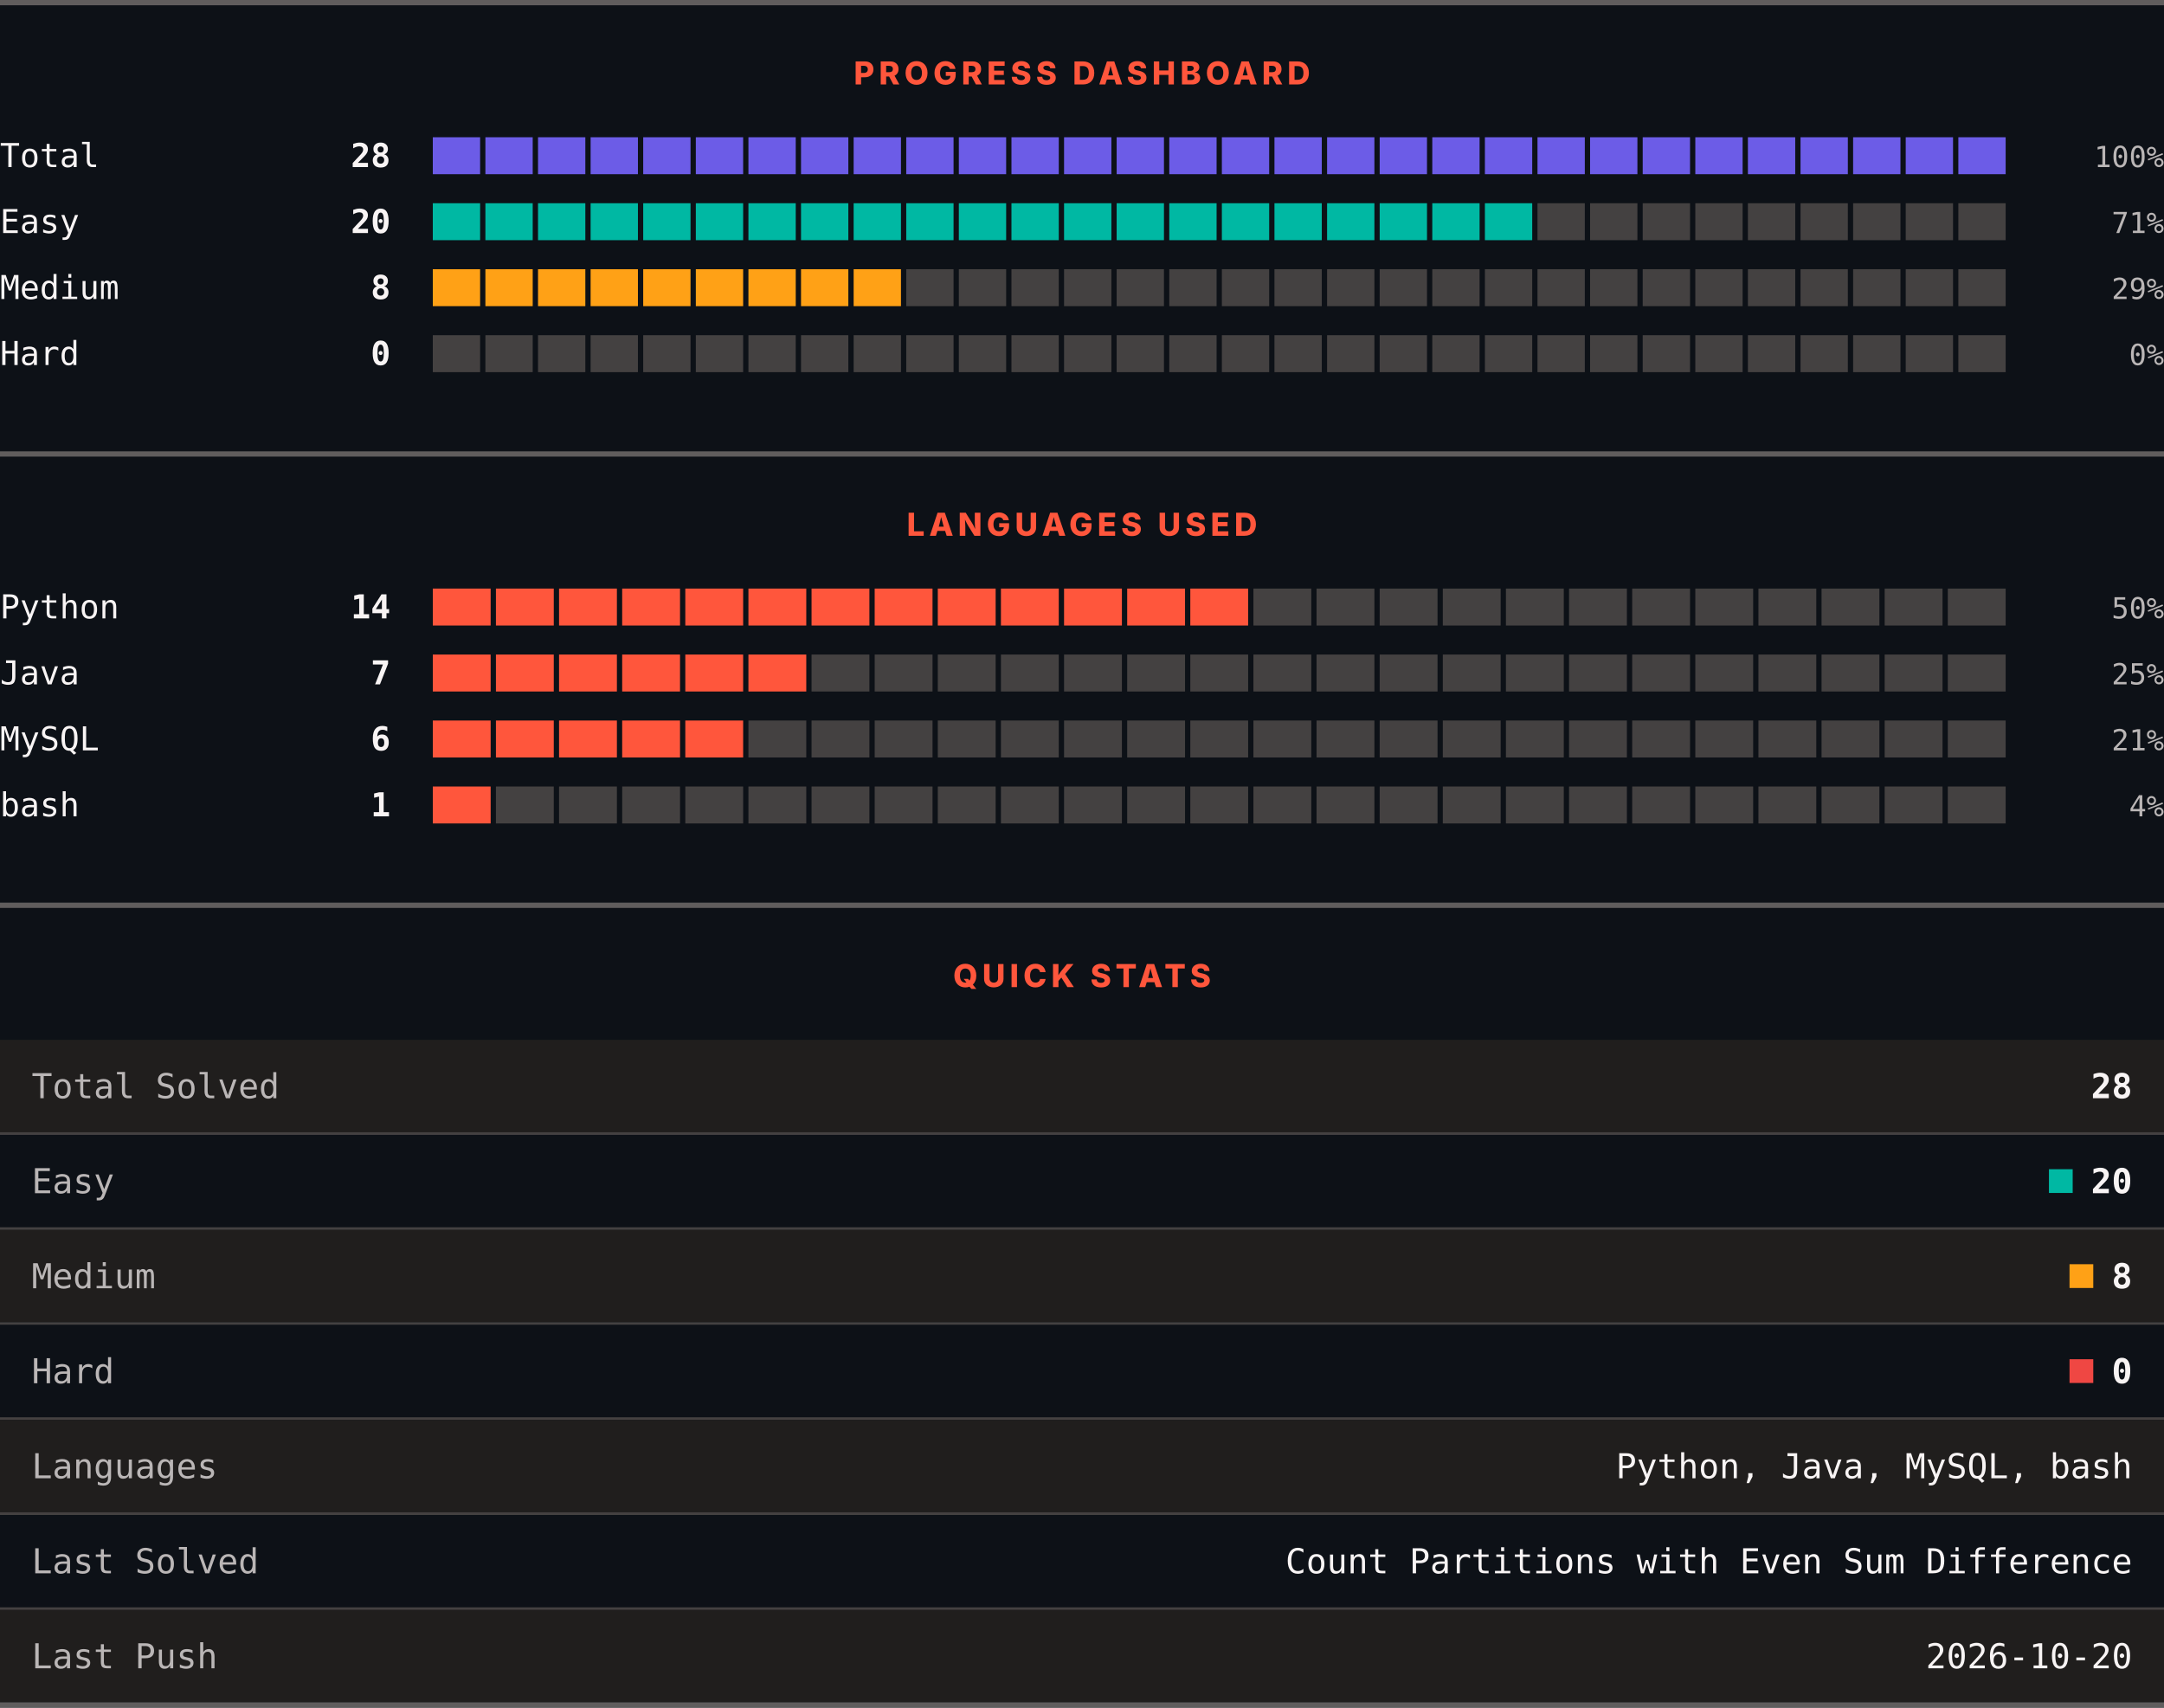
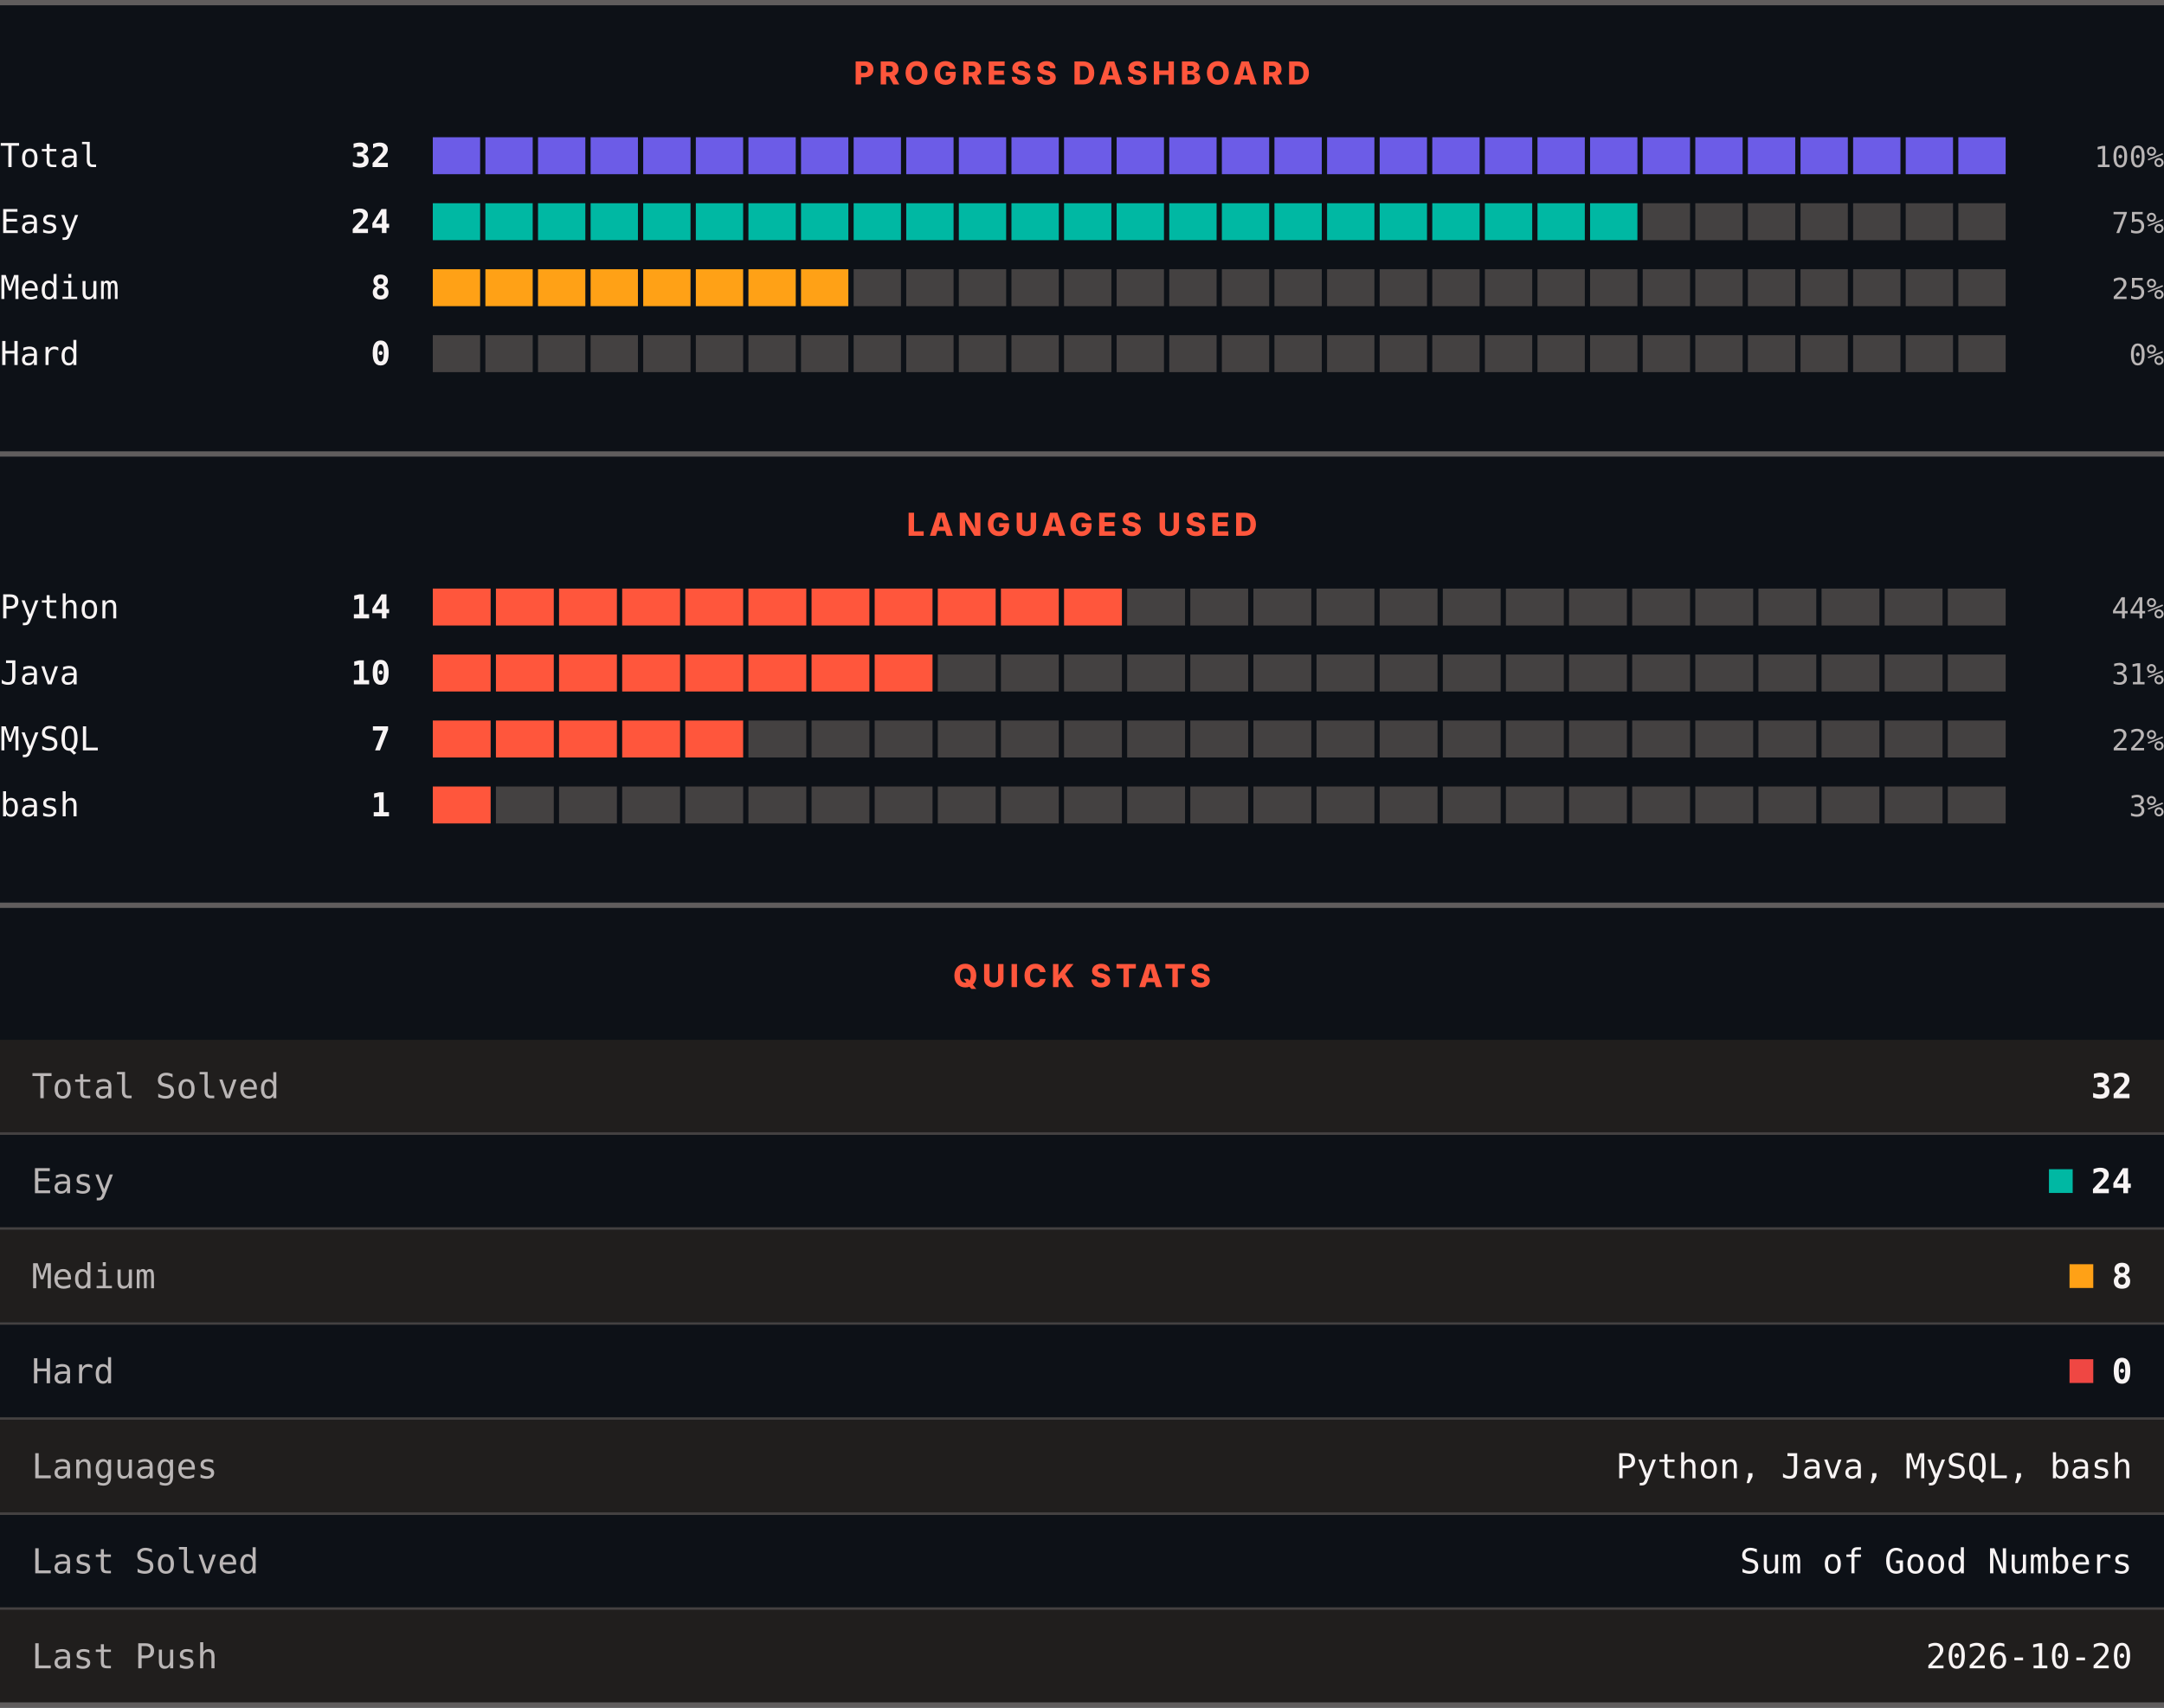
<svg xmlns="http://www.w3.org/2000/svg" width="820" height="647" viewBox="0 0 820 647" role="img" aria-label="LeetCode progress, languages and quick stats">
  <rect width="820" height="647" fill="#0d1117" />
  <rect x="0" y="0" width="820" height="2" fill="#605d5d" />
  <text x="410" y="32" text-anchor="middle" font-family="Archivo, system-ui, -apple-system, Segoe UI, sans-serif" font-size="12" font-weight="800" letter-spacing="1.68" fill="#ff563c">PROGRESS DASHBOARD</text>
  <text x="0" y="63.3" font-family="ui-monospace, SFMono-Regular, Menlo, Consolas, monospace" font-size="12.5" fill="#f8f4f4">Total</text>
-   <text x="148" y="63.3" text-anchor="end" font-family="ui-monospace, SFMono-Regular, Menlo, Consolas, monospace" font-size="12.5" font-weight="700" fill="#f8f4f4">28</text>
+   <text x="148" y="63.3" text-anchor="end" font-family="ui-monospace, SFMono-Regular, Menlo, Consolas, monospace" font-size="12.5" font-weight="700" fill="#f8f4f4">32</text>
  <rect x="164.00" y="52" width="17.93" height="14" fill="#6c5ce7" />
  <rect x="183.93" y="52" width="17.93" height="14" fill="#6c5ce7" />
  <rect x="203.87" y="52" width="17.93" height="14" fill="#6c5ce7" />
  <rect x="223.80" y="52" width="17.93" height="14" fill="#6c5ce7" />
  <rect x="243.73" y="52" width="17.93" height="14" fill="#6c5ce7" />
  <rect x="263.67" y="52" width="17.93" height="14" fill="#6c5ce7" />
  <rect x="283.60" y="52" width="17.93" height="14" fill="#6c5ce7" />
  <rect x="303.53" y="52" width="17.93" height="14" fill="#6c5ce7" />
  <rect x="323.47" y="52" width="17.93" height="14" fill="#6c5ce7" />
  <rect x="343.40" y="52" width="17.93" height="14" fill="#6c5ce7" />
  <rect x="363.33" y="52" width="17.93" height="14" fill="#6c5ce7" />
  <rect x="383.27" y="52" width="17.93" height="14" fill="#6c5ce7" />
  <rect x="403.20" y="52" width="17.93" height="14" fill="#6c5ce7" />
  <rect x="423.13" y="52" width="17.93" height="14" fill="#6c5ce7" />
  <rect x="443.07" y="52" width="17.93" height="14" fill="#6c5ce7" />
  <rect x="463.00" y="52" width="17.93" height="14" fill="#6c5ce7" />
  <rect x="482.93" y="52" width="17.93" height="14" fill="#6c5ce7" />
  <rect x="502.87" y="52" width="17.93" height="14" fill="#6c5ce7" />
  <rect x="522.80" y="52" width="17.93" height="14" fill="#6c5ce7" />
  <rect x="542.73" y="52" width="17.93" height="14" fill="#6c5ce7" />
  <rect x="562.67" y="52" width="17.93" height="14" fill="#6c5ce7" />
  <rect x="582.60" y="52" width="17.93" height="14" fill="#6c5ce7" />
  <rect x="602.53" y="52" width="17.93" height="14" fill="#6c5ce7" />
  <rect x="622.47" y="52" width="17.93" height="14" fill="#6c5ce7" />
  <rect x="642.40" y="52" width="17.93" height="14" fill="#6c5ce7" />
  <rect x="662.33" y="52" width="17.93" height="14" fill="#6c5ce7" />
  <rect x="682.27" y="52" width="17.93" height="14" fill="#6c5ce7" />
  <rect x="702.20" y="52" width="17.93" height="14" fill="#6c5ce7" />
  <rect x="722.13" y="52" width="17.93" height="14" fill="#6c5ce7" />
  <rect x="742.07" y="52" width="17.93" height="14" fill="#6c5ce7" />
  <text x="820" y="63.3" text-anchor="end" font-family="ui-monospace, SFMono-Regular, Menlo, Consolas, monospace" font-size="11" fill="#bab6b6">100%</text>
  <text x="0" y="88.3" font-family="ui-monospace, SFMono-Regular, Menlo, Consolas, monospace" font-size="12.5" fill="#f8f4f4">Easy</text>
-   <text x="148" y="88.3" text-anchor="end" font-family="ui-monospace, SFMono-Regular, Menlo, Consolas, monospace" font-size="12.5" font-weight="700" fill="#f8f4f4">20</text>
+   <text x="148" y="88.3" text-anchor="end" font-family="ui-monospace, SFMono-Regular, Menlo, Consolas, monospace" font-size="12.5" font-weight="700" fill="#f8f4f4">24</text>
  <rect x="164.00" y="77" width="17.93" height="14" fill="#00b8a3" />
  <rect x="183.93" y="77" width="17.93" height="14" fill="#00b8a3" />
  <rect x="203.87" y="77" width="17.93" height="14" fill="#00b8a3" />
  <rect x="223.80" y="77" width="17.93" height="14" fill="#00b8a3" />
  <rect x="243.73" y="77" width="17.93" height="14" fill="#00b8a3" />
  <rect x="263.67" y="77" width="17.93" height="14" fill="#00b8a3" />
  <rect x="283.60" y="77" width="17.93" height="14" fill="#00b8a3" />
  <rect x="303.53" y="77" width="17.93" height="14" fill="#00b8a3" />
  <rect x="323.47" y="77" width="17.93" height="14" fill="#00b8a3" />
  <rect x="343.40" y="77" width="17.93" height="14" fill="#00b8a3" />
  <rect x="363.33" y="77" width="17.93" height="14" fill="#00b8a3" />
  <rect x="383.27" y="77" width="17.93" height="14" fill="#00b8a3" />
  <rect x="403.20" y="77" width="17.93" height="14" fill="#00b8a3" />
  <rect x="423.13" y="77" width="17.93" height="14" fill="#00b8a3" />
  <rect x="443.07" y="77" width="17.93" height="14" fill="#00b8a3" />
  <rect x="463.00" y="77" width="17.93" height="14" fill="#00b8a3" />
  <rect x="482.93" y="77" width="17.93" height="14" fill="#00b8a3" />
  <rect x="502.87" y="77" width="17.93" height="14" fill="#00b8a3" />
  <rect x="522.80" y="77" width="17.93" height="14" fill="#00b8a3" />
  <rect x="542.73" y="77" width="17.93" height="14" fill="#00b8a3" />
  <rect x="562.67" y="77" width="17.93" height="14" fill="#00b8a3" />
-   <rect x="582.60" y="77" width="17.93" height="14" fill="#444141" />
-   <rect x="602.53" y="77" width="17.93" height="14" fill="#444141" />
+   <rect x="582.60" y="77" width="17.93" height="14" fill="#00b8a3" />
+   <rect x="602.53" y="77" width="17.93" height="14" fill="#00b8a3" />
  <rect x="622.47" y="77" width="17.93" height="14" fill="#444141" />
  <rect x="642.40" y="77" width="17.93" height="14" fill="#444141" />
  <rect x="662.33" y="77" width="17.93" height="14" fill="#444141" />
  <rect x="682.27" y="77" width="17.93" height="14" fill="#444141" />
  <rect x="702.20" y="77" width="17.93" height="14" fill="#444141" />
  <rect x="722.13" y="77" width="17.93" height="14" fill="#444141" />
  <rect x="742.07" y="77" width="17.93" height="14" fill="#444141" />
-   <text x="820" y="88.3" text-anchor="end" font-family="ui-monospace, SFMono-Regular, Menlo, Consolas, monospace" font-size="11" fill="#bab6b6">71%</text>
+   <text x="820" y="88.3" text-anchor="end" font-family="ui-monospace, SFMono-Regular, Menlo, Consolas, monospace" font-size="11" fill="#bab6b6">75%</text>
  <text x="0" y="113.3" font-family="ui-monospace, SFMono-Regular, Menlo, Consolas, monospace" font-size="12.5" fill="#f8f4f4">Medium</text>
  <text x="148" y="113.3" text-anchor="end" font-family="ui-monospace, SFMono-Regular, Menlo, Consolas, monospace" font-size="12.5" font-weight="700" fill="#f8f4f4">8</text>
  <rect x="164.00" y="102" width="17.93" height="14" fill="#ffa116" />
  <rect x="183.93" y="102" width="17.93" height="14" fill="#ffa116" />
  <rect x="203.87" y="102" width="17.93" height="14" fill="#ffa116" />
  <rect x="223.80" y="102" width="17.93" height="14" fill="#ffa116" />
  <rect x="243.73" y="102" width="17.93" height="14" fill="#ffa116" />
  <rect x="263.67" y="102" width="17.93" height="14" fill="#ffa116" />
  <rect x="283.60" y="102" width="17.93" height="14" fill="#ffa116" />
  <rect x="303.53" y="102" width="17.93" height="14" fill="#ffa116" />
-   <rect x="323.47" y="102" width="17.93" height="14" fill="#ffa116" />
+   <rect x="323.47" y="102" width="17.93" height="14" fill="#444141" />
  <rect x="343.40" y="102" width="17.93" height="14" fill="#444141" />
  <rect x="363.33" y="102" width="17.93" height="14" fill="#444141" />
  <rect x="383.27" y="102" width="17.93" height="14" fill="#444141" />
  <rect x="403.20" y="102" width="17.93" height="14" fill="#444141" />
  <rect x="423.13" y="102" width="17.93" height="14" fill="#444141" />
  <rect x="443.07" y="102" width="17.93" height="14" fill="#444141" />
  <rect x="463.00" y="102" width="17.93" height="14" fill="#444141" />
  <rect x="482.93" y="102" width="17.93" height="14" fill="#444141" />
  <rect x="502.87" y="102" width="17.93" height="14" fill="#444141" />
  <rect x="522.80" y="102" width="17.93" height="14" fill="#444141" />
  <rect x="542.73" y="102" width="17.93" height="14" fill="#444141" />
  <rect x="562.67" y="102" width="17.93" height="14" fill="#444141" />
  <rect x="582.60" y="102" width="17.93" height="14" fill="#444141" />
  <rect x="602.53" y="102" width="17.93" height="14" fill="#444141" />
  <rect x="622.47" y="102" width="17.93" height="14" fill="#444141" />
  <rect x="642.40" y="102" width="17.93" height="14" fill="#444141" />
  <rect x="662.33" y="102" width="17.93" height="14" fill="#444141" />
  <rect x="682.27" y="102" width="17.93" height="14" fill="#444141" />
  <rect x="702.20" y="102" width="17.93" height="14" fill="#444141" />
  <rect x="722.13" y="102" width="17.93" height="14" fill="#444141" />
  <rect x="742.07" y="102" width="17.93" height="14" fill="#444141" />
-   <text x="820" y="113.3" text-anchor="end" font-family="ui-monospace, SFMono-Regular, Menlo, Consolas, monospace" font-size="11" fill="#bab6b6">29%</text>
+   <text x="820" y="113.3" text-anchor="end" font-family="ui-monospace, SFMono-Regular, Menlo, Consolas, monospace" font-size="11" fill="#bab6b6">25%</text>
  <text x="0" y="138.3" font-family="ui-monospace, SFMono-Regular, Menlo, Consolas, monospace" font-size="12.5" fill="#f8f4f4">Hard</text>
  <text x="148" y="138.3" text-anchor="end" font-family="ui-monospace, SFMono-Regular, Menlo, Consolas, monospace" font-size="12.5" font-weight="700" fill="#f8f4f4">0</text>
  <rect x="164.00" y="127" width="17.93" height="14" fill="#444141" />
  <rect x="183.93" y="127" width="17.93" height="14" fill="#444141" />
  <rect x="203.87" y="127" width="17.93" height="14" fill="#444141" />
  <rect x="223.80" y="127" width="17.93" height="14" fill="#444141" />
  <rect x="243.73" y="127" width="17.93" height="14" fill="#444141" />
  <rect x="263.67" y="127" width="17.93" height="14" fill="#444141" />
  <rect x="283.60" y="127" width="17.93" height="14" fill="#444141" />
  <rect x="303.53" y="127" width="17.93" height="14" fill="#444141" />
  <rect x="323.47" y="127" width="17.93" height="14" fill="#444141" />
  <rect x="343.40" y="127" width="17.93" height="14" fill="#444141" />
  <rect x="363.33" y="127" width="17.93" height="14" fill="#444141" />
  <rect x="383.27" y="127" width="17.93" height="14" fill="#444141" />
  <rect x="403.20" y="127" width="17.93" height="14" fill="#444141" />
  <rect x="423.13" y="127" width="17.93" height="14" fill="#444141" />
  <rect x="443.07" y="127" width="17.93" height="14" fill="#444141" />
  <rect x="463.00" y="127" width="17.93" height="14" fill="#444141" />
  <rect x="482.93" y="127" width="17.93" height="14" fill="#444141" />
  <rect x="502.87" y="127" width="17.93" height="14" fill="#444141" />
  <rect x="522.80" y="127" width="17.93" height="14" fill="#444141" />
  <rect x="542.73" y="127" width="17.93" height="14" fill="#444141" />
  <rect x="562.67" y="127" width="17.93" height="14" fill="#444141" />
  <rect x="582.60" y="127" width="17.93" height="14" fill="#444141" />
  <rect x="602.53" y="127" width="17.93" height="14" fill="#444141" />
  <rect x="622.47" y="127" width="17.93" height="14" fill="#444141" />
  <rect x="642.40" y="127" width="17.93" height="14" fill="#444141" />
  <rect x="662.33" y="127" width="17.93" height="14" fill="#444141" />
  <rect x="682.27" y="127" width="17.93" height="14" fill="#444141" />
  <rect x="702.20" y="127" width="17.93" height="14" fill="#444141" />
  <rect x="722.13" y="127" width="17.93" height="14" fill="#444141" />
  <rect x="742.07" y="127" width="17.93" height="14" fill="#444141" />
  <text x="820" y="138.3" text-anchor="end" font-family="ui-monospace, SFMono-Regular, Menlo, Consolas, monospace" font-size="11" fill="#bab6b6">0%</text>
  <rect x="0" y="171" width="820" height="2" fill="#605d5d" />
  <text x="410" y="203" text-anchor="middle" font-family="Archivo, system-ui, -apple-system, Segoe UI, sans-serif" font-size="12" font-weight="800" letter-spacing="1.68" fill="#ff563c">LANGUAGES USED</text>
  <text x="0" y="234.3" font-family="ui-monospace, SFMono-Regular, Menlo, Consolas, monospace" font-size="12.5" fill="#f8f4f4">Python</text>
  <text x="148" y="234.3" text-anchor="end" font-family="ui-monospace, SFMono-Regular, Menlo, Consolas, monospace" font-size="12.5" font-weight="700" fill="#f8f4f4">14</text>
  <rect x="164.00" y="223" width="21.92" height="14" fill="#ff563c" />
  <rect x="187.92" y="223" width="21.92" height="14" fill="#ff563c" />
  <rect x="211.84" y="223" width="21.92" height="14" fill="#ff563c" />
  <rect x="235.76" y="223" width="21.92" height="14" fill="#ff563c" />
  <rect x="259.68" y="223" width="21.92" height="14" fill="#ff563c" />
  <rect x="283.60" y="223" width="21.92" height="14" fill="#ff563c" />
  <rect x="307.52" y="223" width="21.92" height="14" fill="#ff563c" />
  <rect x="331.44" y="223" width="21.92" height="14" fill="#ff563c" />
  <rect x="355.36" y="223" width="21.92" height="14" fill="#ff563c" />
  <rect x="379.28" y="223" width="21.92" height="14" fill="#ff563c" />
  <rect x="403.20" y="223" width="21.92" height="14" fill="#ff563c" />
-   <rect x="427.12" y="223" width="21.92" height="14" fill="#ff563c" />
-   <rect x="451.04" y="223" width="21.92" height="14" fill="#ff563c" />
+   <rect x="427.12" y="223" width="21.92" height="14" fill="#444141" />
+   <rect x="451.04" y="223" width="21.92" height="14" fill="#444141" />
  <rect x="474.96" y="223" width="21.92" height="14" fill="#444141" />
  <rect x="498.88" y="223" width="21.92" height="14" fill="#444141" />
  <rect x="522.80" y="223" width="21.92" height="14" fill="#444141" />
  <rect x="546.72" y="223" width="21.92" height="14" fill="#444141" />
  <rect x="570.64" y="223" width="21.92" height="14" fill="#444141" />
  <rect x="594.56" y="223" width="21.92" height="14" fill="#444141" />
  <rect x="618.48" y="223" width="21.92" height="14" fill="#444141" />
  <rect x="642.40" y="223" width="21.92" height="14" fill="#444141" />
  <rect x="666.32" y="223" width="21.92" height="14" fill="#444141" />
  <rect x="690.24" y="223" width="21.92" height="14" fill="#444141" />
  <rect x="714.16" y="223" width="21.92" height="14" fill="#444141" />
  <rect x="738.08" y="223" width="21.92" height="14" fill="#444141" />
-   <text x="820" y="234.3" text-anchor="end" font-family="ui-monospace, SFMono-Regular, Menlo, Consolas, monospace" font-size="11" fill="#bab6b6">50%</text>
+   <text x="820" y="234.3" text-anchor="end" font-family="ui-monospace, SFMono-Regular, Menlo, Consolas, monospace" font-size="11" fill="#bab6b6">44%</text>
  <text x="0" y="259.3" font-family="ui-monospace, SFMono-Regular, Menlo, Consolas, monospace" font-size="12.5" fill="#f8f4f4">Java</text>
-   <text x="148" y="259.3" text-anchor="end" font-family="ui-monospace, SFMono-Regular, Menlo, Consolas, monospace" font-size="12.5" font-weight="700" fill="#f8f4f4">7</text>
+   <text x="148" y="259.3" text-anchor="end" font-family="ui-monospace, SFMono-Regular, Menlo, Consolas, monospace" font-size="12.5" font-weight="700" fill="#f8f4f4">10</text>
  <rect x="164.00" y="248" width="21.92" height="14" fill="#ff563c" />
  <rect x="187.92" y="248" width="21.92" height="14" fill="#ff563c" />
  <rect x="211.84" y="248" width="21.92" height="14" fill="#ff563c" />
  <rect x="235.76" y="248" width="21.92" height="14" fill="#ff563c" />
  <rect x="259.68" y="248" width="21.92" height="14" fill="#ff563c" />
  <rect x="283.60" y="248" width="21.92" height="14" fill="#ff563c" />
-   <rect x="307.52" y="248" width="21.92" height="14" fill="#444141" />
-   <rect x="331.44" y="248" width="21.92" height="14" fill="#444141" />
+   <rect x="307.52" y="248" width="21.92" height="14" fill="#ff563c" />
+   <rect x="331.44" y="248" width="21.92" height="14" fill="#ff563c" />
  <rect x="355.36" y="248" width="21.92" height="14" fill="#444141" />
  <rect x="379.28" y="248" width="21.92" height="14" fill="#444141" />
  <rect x="403.20" y="248" width="21.92" height="14" fill="#444141" />
  <rect x="427.12" y="248" width="21.92" height="14" fill="#444141" />
  <rect x="451.04" y="248" width="21.92" height="14" fill="#444141" />
  <rect x="474.96" y="248" width="21.92" height="14" fill="#444141" />
  <rect x="498.88" y="248" width="21.92" height="14" fill="#444141" />
  <rect x="522.80" y="248" width="21.92" height="14" fill="#444141" />
  <rect x="546.72" y="248" width="21.92" height="14" fill="#444141" />
  <rect x="570.64" y="248" width="21.92" height="14" fill="#444141" />
  <rect x="594.56" y="248" width="21.92" height="14" fill="#444141" />
  <rect x="618.48" y="248" width="21.92" height="14" fill="#444141" />
  <rect x="642.40" y="248" width="21.92" height="14" fill="#444141" />
  <rect x="666.32" y="248" width="21.92" height="14" fill="#444141" />
  <rect x="690.24" y="248" width="21.92" height="14" fill="#444141" />
  <rect x="714.16" y="248" width="21.92" height="14" fill="#444141" />
  <rect x="738.08" y="248" width="21.92" height="14" fill="#444141" />
-   <text x="820" y="259.3" text-anchor="end" font-family="ui-monospace, SFMono-Regular, Menlo, Consolas, monospace" font-size="11" fill="#bab6b6">25%</text>
+   <text x="820" y="259.3" text-anchor="end" font-family="ui-monospace, SFMono-Regular, Menlo, Consolas, monospace" font-size="11" fill="#bab6b6">31%</text>
  <text x="0" y="284.3" font-family="ui-monospace, SFMono-Regular, Menlo, Consolas, monospace" font-size="12.5" fill="#f8f4f4">MySQL</text>
-   <text x="148" y="284.3" text-anchor="end" font-family="ui-monospace, SFMono-Regular, Menlo, Consolas, monospace" font-size="12.5" font-weight="700" fill="#f8f4f4">6</text>
+   <text x="148" y="284.3" text-anchor="end" font-family="ui-monospace, SFMono-Regular, Menlo, Consolas, monospace" font-size="12.5" font-weight="700" fill="#f8f4f4">7</text>
  <rect x="164.00" y="273" width="21.92" height="14" fill="#ff563c" />
  <rect x="187.92" y="273" width="21.92" height="14" fill="#ff563c" />
  <rect x="211.84" y="273" width="21.92" height="14" fill="#ff563c" />
  <rect x="235.76" y="273" width="21.92" height="14" fill="#ff563c" />
  <rect x="259.68" y="273" width="21.92" height="14" fill="#ff563c" />
  <rect x="283.60" y="273" width="21.92" height="14" fill="#444141" />
  <rect x="307.52" y="273" width="21.92" height="14" fill="#444141" />
  <rect x="331.44" y="273" width="21.92" height="14" fill="#444141" />
  <rect x="355.36" y="273" width="21.92" height="14" fill="#444141" />
  <rect x="379.28" y="273" width="21.92" height="14" fill="#444141" />
  <rect x="403.20" y="273" width="21.92" height="14" fill="#444141" />
  <rect x="427.12" y="273" width="21.92" height="14" fill="#444141" />
  <rect x="451.04" y="273" width="21.92" height="14" fill="#444141" />
  <rect x="474.96" y="273" width="21.92" height="14" fill="#444141" />
  <rect x="498.88" y="273" width="21.92" height="14" fill="#444141" />
  <rect x="522.80" y="273" width="21.92" height="14" fill="#444141" />
  <rect x="546.72" y="273" width="21.92" height="14" fill="#444141" />
  <rect x="570.64" y="273" width="21.92" height="14" fill="#444141" />
  <rect x="594.56" y="273" width="21.92" height="14" fill="#444141" />
  <rect x="618.48" y="273" width="21.92" height="14" fill="#444141" />
  <rect x="642.40" y="273" width="21.92" height="14" fill="#444141" />
  <rect x="666.32" y="273" width="21.92" height="14" fill="#444141" />
  <rect x="690.24" y="273" width="21.92" height="14" fill="#444141" />
  <rect x="714.16" y="273" width="21.92" height="14" fill="#444141" />
  <rect x="738.08" y="273" width="21.92" height="14" fill="#444141" />
-   <text x="820" y="284.3" text-anchor="end" font-family="ui-monospace, SFMono-Regular, Menlo, Consolas, monospace" font-size="11" fill="#bab6b6">21%</text>
+   <text x="820" y="284.3" text-anchor="end" font-family="ui-monospace, SFMono-Regular, Menlo, Consolas, monospace" font-size="11" fill="#bab6b6">22%</text>
  <text x="0" y="309.3" font-family="ui-monospace, SFMono-Regular, Menlo, Consolas, monospace" font-size="12.5" fill="#f8f4f4">bash</text>
  <text x="148" y="309.3" text-anchor="end" font-family="ui-monospace, SFMono-Regular, Menlo, Consolas, monospace" font-size="12.5" font-weight="700" fill="#f8f4f4">1</text>
  <rect x="164.00" y="298" width="21.92" height="14" fill="#ff563c" />
  <rect x="187.92" y="298" width="21.92" height="14" fill="#444141" />
  <rect x="211.84" y="298" width="21.92" height="14" fill="#444141" />
  <rect x="235.76" y="298" width="21.92" height="14" fill="#444141" />
  <rect x="259.68" y="298" width="21.92" height="14" fill="#444141" />
  <rect x="283.60" y="298" width="21.92" height="14" fill="#444141" />
  <rect x="307.52" y="298" width="21.92" height="14" fill="#444141" />
  <rect x="331.44" y="298" width="21.92" height="14" fill="#444141" />
  <rect x="355.36" y="298" width="21.92" height="14" fill="#444141" />
  <rect x="379.28" y="298" width="21.92" height="14" fill="#444141" />
  <rect x="403.20" y="298" width="21.92" height="14" fill="#444141" />
  <rect x="427.12" y="298" width="21.92" height="14" fill="#444141" />
  <rect x="451.04" y="298" width="21.92" height="14" fill="#444141" />
  <rect x="474.96" y="298" width="21.92" height="14" fill="#444141" />
  <rect x="498.88" y="298" width="21.92" height="14" fill="#444141" />
  <rect x="522.80" y="298" width="21.92" height="14" fill="#444141" />
  <rect x="546.72" y="298" width="21.92" height="14" fill="#444141" />
  <rect x="570.64" y="298" width="21.92" height="14" fill="#444141" />
  <rect x="594.56" y="298" width="21.92" height="14" fill="#444141" />
  <rect x="618.48" y="298" width="21.92" height="14" fill="#444141" />
  <rect x="642.40" y="298" width="21.92" height="14" fill="#444141" />
  <rect x="666.32" y="298" width="21.92" height="14" fill="#444141" />
  <rect x="690.24" y="298" width="21.92" height="14" fill="#444141" />
  <rect x="714.16" y="298" width="21.92" height="14" fill="#444141" />
  <rect x="738.08" y="298" width="21.92" height="14" fill="#444141" />
-   <text x="820" y="309.3" text-anchor="end" font-family="ui-monospace, SFMono-Regular, Menlo, Consolas, monospace" font-size="11" fill="#bab6b6">4%</text>
+   <text x="820" y="309.3" text-anchor="end" font-family="ui-monospace, SFMono-Regular, Menlo, Consolas, monospace" font-size="11" fill="#bab6b6">3%</text>
  <rect x="0" y="342" width="820" height="2" fill="#605d5d" />
  <text x="410" y="374" text-anchor="middle" font-family="Archivo, system-ui, -apple-system, Segoe UI, sans-serif" font-size="12" font-weight="800" letter-spacing="1.68" fill="#ff563c">QUICK STATS</text>
  <rect x="0" y="394" width="820" height="35" fill="#201e1d" />
  <text x="12" y="416.1" font-family="ui-monospace, SFMono-Regular, Menlo, Consolas, monospace" font-size="13" fill="#bab6b6">Total Solved</text>
-   <text x="808" y="416.1" text-anchor="end" font-family="ui-monospace, SFMono-Regular, Menlo, Consolas, monospace" font-size="13" font-weight="700" fill="#f8f4f4">28</text>
+   <text x="808" y="416.1" text-anchor="end" font-family="ui-monospace, SFMono-Regular, Menlo, Consolas, monospace" font-size="13" font-weight="700" fill="#f8f4f4">32</text>
  <rect x="0" y="429" width="820" height="1" fill="#444141" />
  <rect x="0" y="430" width="820" height="35" fill="#0d1117" />
  <text x="12" y="452.1" font-family="ui-monospace, SFMono-Regular, Menlo, Consolas, monospace" font-size="13" fill="#bab6b6">Easy</text>
  <rect x="776.4" y="443" width="9" height="9" fill="#00b8a3" />
-   <text x="808" y="452.1" text-anchor="end" font-family="ui-monospace, SFMono-Regular, Menlo, Consolas, monospace" font-size="13" font-weight="700" fill="#f8f4f4">20</text>
+   <text x="808" y="452.1" text-anchor="end" font-family="ui-monospace, SFMono-Regular, Menlo, Consolas, monospace" font-size="13" font-weight="700" fill="#f8f4f4">24</text>
  <rect x="0" y="465" width="820" height="1" fill="#444141" />
  <rect x="0" y="466" width="820" height="35" fill="#201e1d" />
  <text x="12" y="488.1" font-family="ui-monospace, SFMono-Regular, Menlo, Consolas, monospace" font-size="13" fill="#bab6b6">Medium</text>
  <rect x="784.2" y="479" width="9" height="9" fill="#ffa116" />
  <text x="808" y="488.1" text-anchor="end" font-family="ui-monospace, SFMono-Regular, Menlo, Consolas, monospace" font-size="13" font-weight="700" fill="#f8f4f4">8</text>
  <rect x="0" y="501" width="820" height="1" fill="#444141" />
  <rect x="0" y="502" width="820" height="35" fill="#0d1117" />
  <text x="12" y="524.1" font-family="ui-monospace, SFMono-Regular, Menlo, Consolas, monospace" font-size="13" fill="#bab6b6">Hard</text>
  <rect x="784.2" y="515" width="9" height="9" fill="#ef4743" />
  <text x="808" y="524.1" text-anchor="end" font-family="ui-monospace, SFMono-Regular, Menlo, Consolas, monospace" font-size="13" font-weight="700" fill="#f8f4f4">0</text>
  <rect x="0" y="537" width="820" height="1" fill="#444141" />
  <rect x="0" y="538" width="820" height="35" fill="#201e1d" />
  <text x="12" y="560.1" font-family="ui-monospace, SFMono-Regular, Menlo, Consolas, monospace" font-size="13" fill="#bab6b6">Languages</text>
  <text x="808" y="560.1" text-anchor="end" font-family="ui-monospace, SFMono-Regular, Menlo, Consolas, monospace" font-size="13" fill="#f8f4f4">Python, Java, MySQL, bash</text>
  <rect x="0" y="573" width="820" height="1" fill="#444141" />
  <rect x="0" y="574" width="820" height="35" fill="#0d1117" />
  <text x="12" y="596.1" font-family="ui-monospace, SFMono-Regular, Menlo, Consolas, monospace" font-size="13" fill="#bab6b6">Last Solved</text>
-   <text x="808" y="596.1" text-anchor="end" font-family="ui-monospace, SFMono-Regular, Menlo, Consolas, monospace" font-size="13" fill="#f8f4f4">Count Partitions with Even Sum Difference</text>
+   <text x="808" y="596.1" text-anchor="end" font-family="ui-monospace, SFMono-Regular, Menlo, Consolas, monospace" font-size="13" fill="#f8f4f4">Sum of Good Numbers</text>
  <rect x="0" y="609" width="820" height="1" fill="#444141" />
  <rect x="0" y="610" width="820" height="35" fill="#201e1d" />
  <text x="12" y="632.1" font-family="ui-monospace, SFMono-Regular, Menlo, Consolas, monospace" font-size="13" fill="#bab6b6">Last Push</text>
  <text x="808" y="632.1" text-anchor="end" font-family="ui-monospace, SFMono-Regular, Menlo, Consolas, monospace" font-size="13" fill="#f8f4f4">2026-10-20</text>
  <rect x="0" y="645" width="820" height="2" fill="#605d5d" />
</svg>
